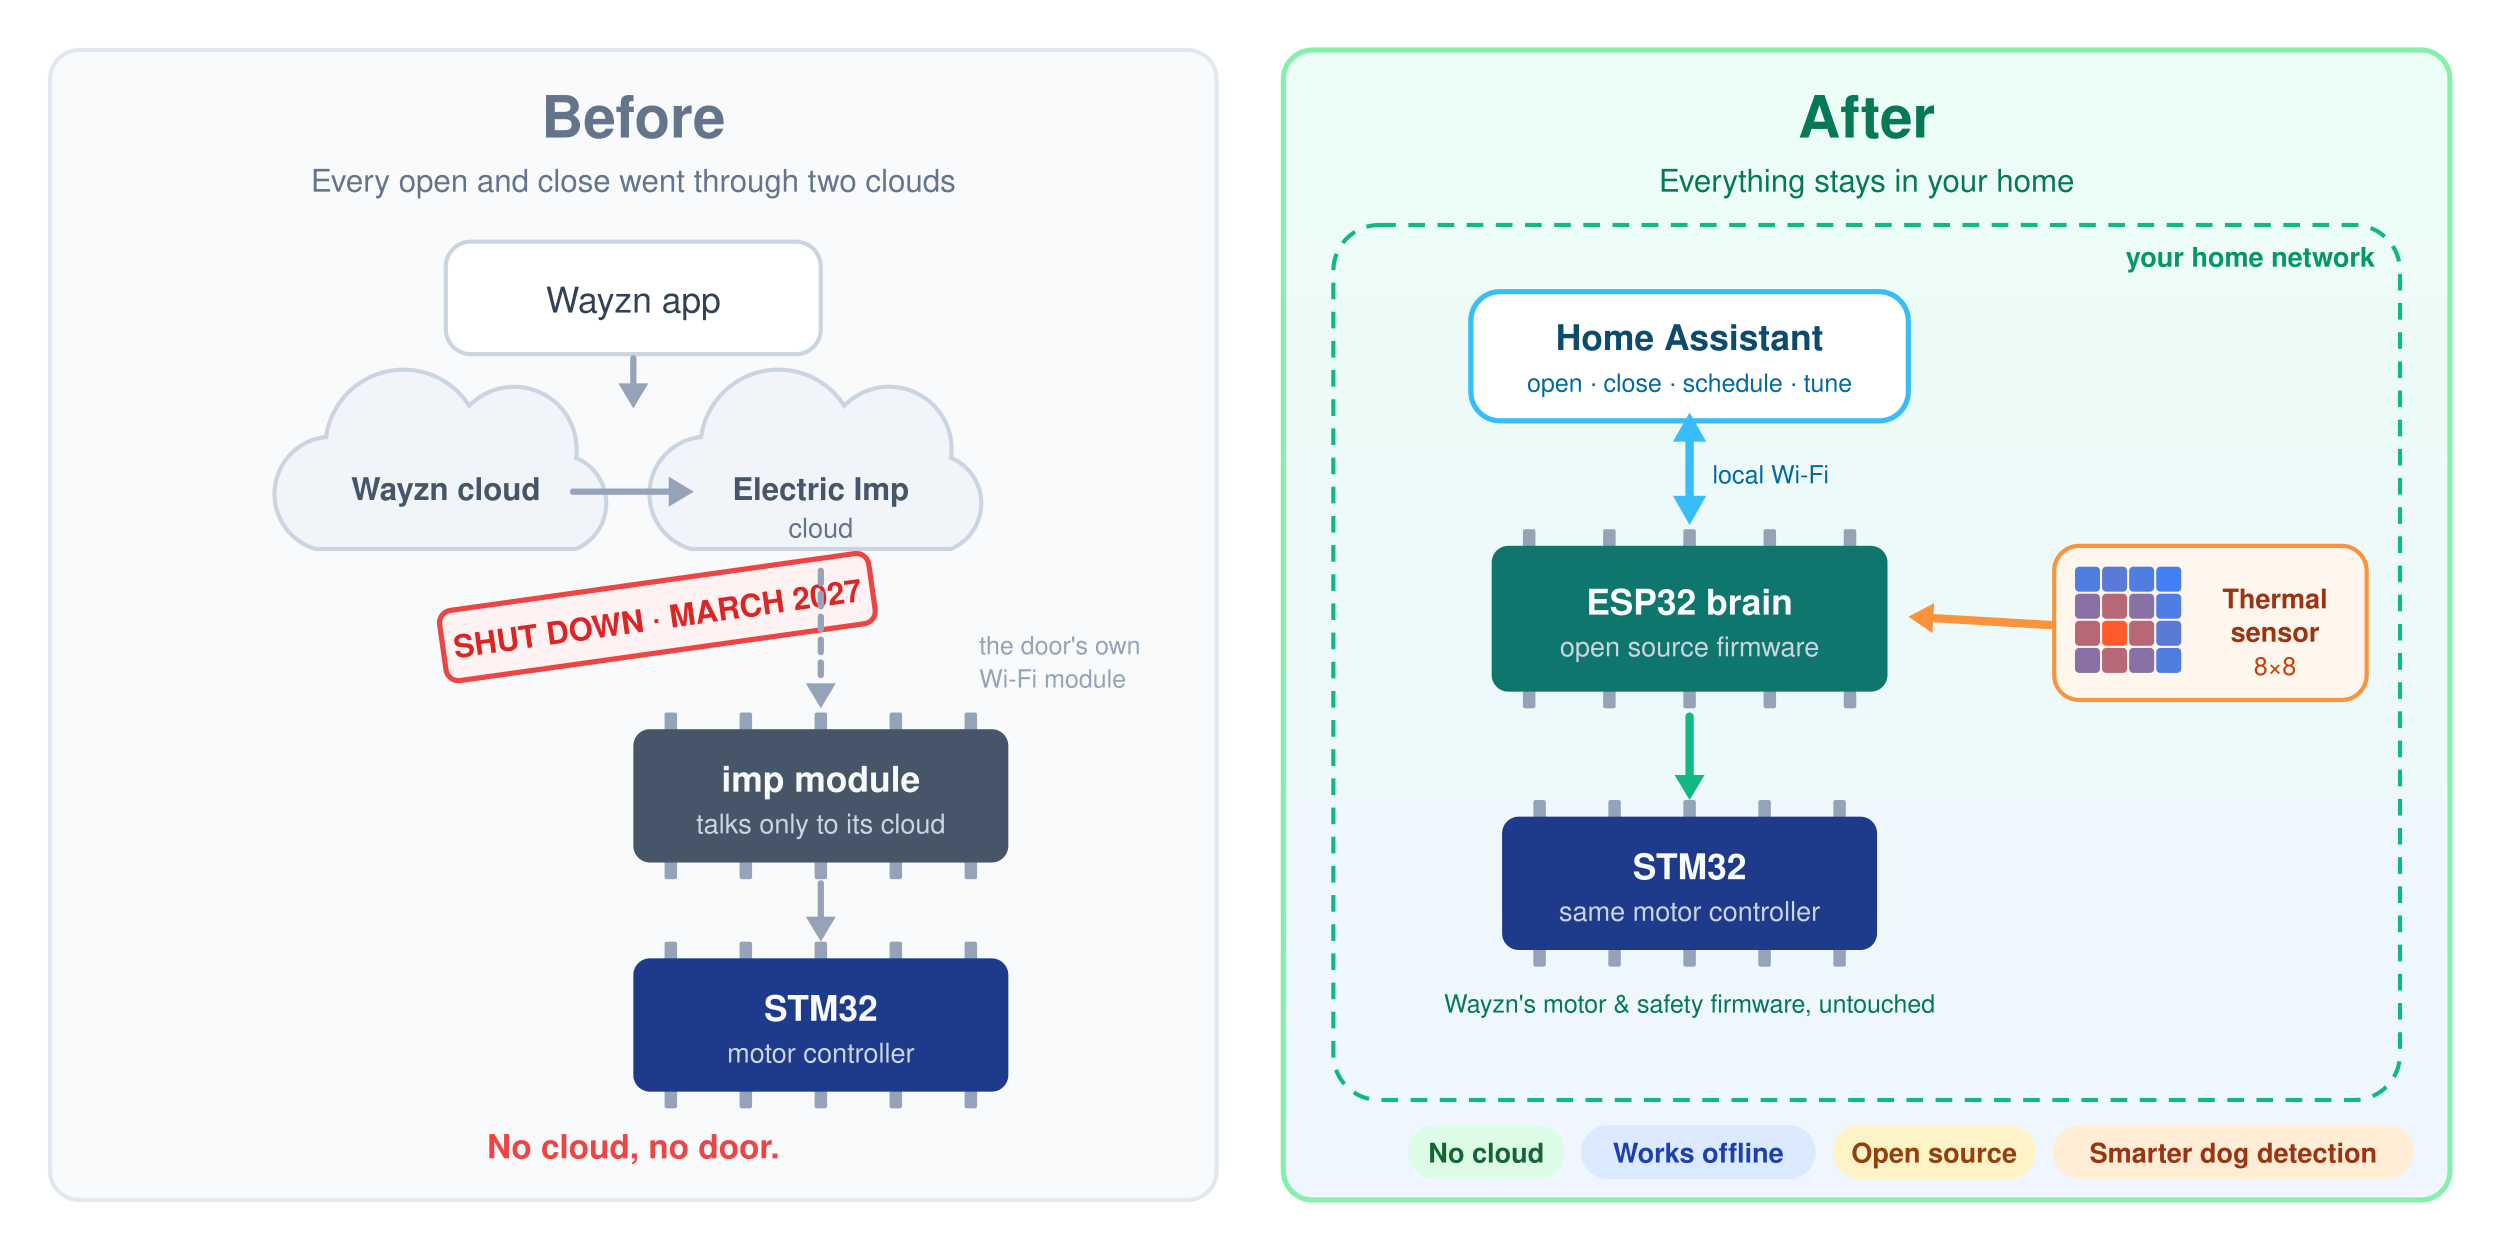
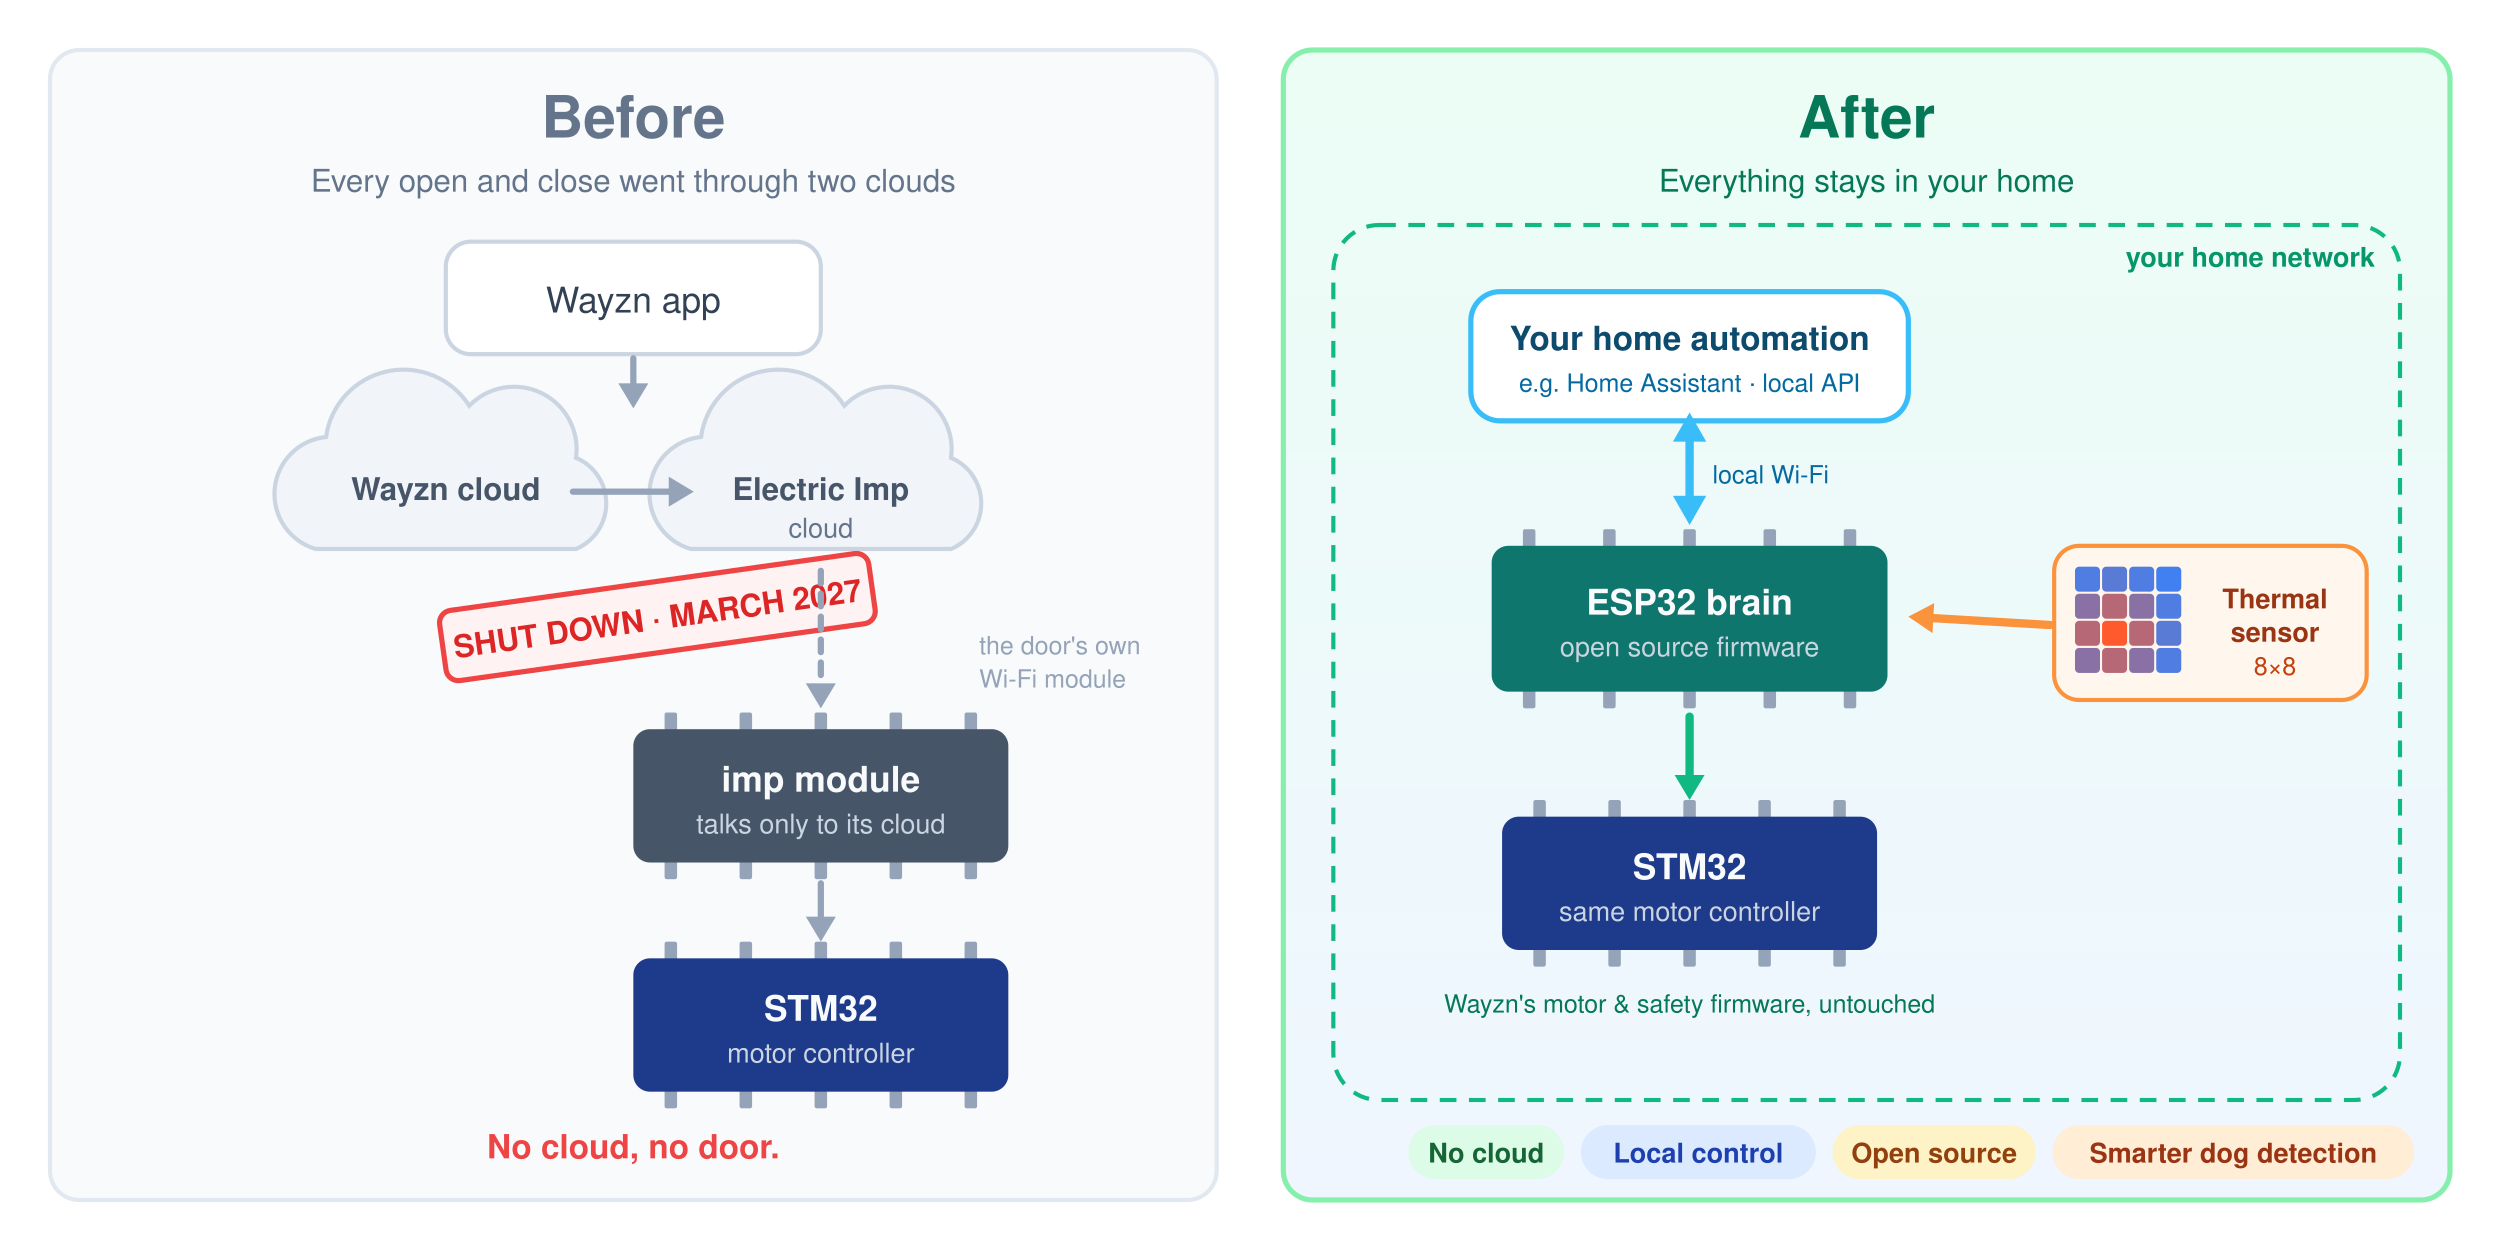
<svg xmlns="http://www.w3.org/2000/svg" viewBox="0 0 1200 600" width="1200" height="600" font-family="Helvetica, Arial, sans-serif">
  <defs>
    <linearGradient id="bgAfter" x1="0" y1="0" x2="0" y2="1">
      <stop offset="0" stop-color="#ecfdf5" />
      <stop offset="1" stop-color="#eff6ff" />
    </linearGradient>
  </defs>
  <rect x="0" y="0" width="1200" height="600" rx="0" fill="#ffffff" stroke="none" stroke-width="2" />
  <rect x="24" y="24" width="560" height="552" rx="14" fill="#f8fafc" stroke="#e2e8f0" stroke-width="2" />
  <text x="304" y="66" font-size="28" fill="#64748b" text-anchor="middle" font-weight="bold">Before</text>
  <text x="304" y="92" font-size="15" fill="#64748b" text-anchor="middle" font-weight="normal">Every open and close went through two clouds</text>
  <rect x="214" y="116" width="180" height="54" rx="12" fill="#ffffff" stroke="#cbd5e1" stroke-width="2" />
  <text x="304" y="150" font-size="17" fill="#334155" text-anchor="middle" font-weight="normal">Wayzn app</text>
  <line x1="304" y1="172" x2="304.0" y2="184.0" stroke="#94a3b8" stroke-width="3" stroke-linecap="round" />
  <polygon points="304,196 296.8,184.0 311.2,184.0" fill="#94a3b8" />
  <path d="M 151.5,263.5 a 27.5,27.5 0 0 1 5.0,-53.75 a 37.5,37.5 0 0 1 68.75,-15.0 a 30.0,30.0 0 0 1 51.25,25.0 a 23.75,23.75 0 0 1 0,43.75 z" fill="#f1f5f9" stroke="#cbd5e1" stroke-width="2" />
  <text x="214" y="240" font-size="15" fill="#475569" text-anchor="middle" font-weight="bold">Wayzn cloud</text>
  <path d="M 331.5,263.5 a 27.5,27.5 0 0 1 5.0,-53.75 a 37.5,37.5 0 0 1 68.75,-15.0 a 30.0,30.0 0 0 1 51.25,25.0 a 23.75,23.75 0 0 1 0,43.75 z" fill="#f1f5f9" stroke="#cbd5e1" stroke-width="2" />
  <text x="394" y="240" font-size="15" fill="#475569" text-anchor="middle" font-weight="bold">Electric Imp</text>
  <text x="394" y="258" font-size="13" fill="#64748b" text-anchor="middle" font-weight="normal">cloud</text>
  <line x1="275" y1="236" x2="321.0" y2="236.0" stroke="#94a3b8" stroke-width="3" stroke-linecap="round" />
  <polygon points="333,236 321.0,243.2 321.0,228.8" fill="#94a3b8" />
  <g transform="rotate(-8 304 214)">
    <rect x="200" y="280" width="208" height="34" rx="6" fill="#fef2f2" stroke="#ef4444" stroke-width="2.5" />
    <text x="304" y="303" font-size="15" fill="#dc2626" text-anchor="middle" font-weight="bold">SHUT DOWN · MARCH 2027</text>
  </g>
  <line x1="394" y1="274" x2="394.0" y2="328.0" stroke="#94a3b8" stroke-width="3" stroke-dasharray="6 5" stroke-linecap="round" />
  <polygon points="394,340 386.8,328.0 401.2,328.0" fill="#94a3b8" />
  <text x="470" y="314" font-size="12" fill="#94a3b8" text-anchor="start" font-weight="normal">the door's own</text>
  <text x="470" y="330" font-size="12" fill="#94a3b8" text-anchor="start" font-weight="normal">Wi-Fi module</text>
  <rect x="319.0" y="342" width="6" height="10" rx="1" fill="#94a3b8" stroke="none" stroke-width="2" />
  <rect x="319.0" y="412" width="6" height="10" rx="1" fill="#94a3b8" stroke="none" stroke-width="2" />
  <rect x="355.0" y="342" width="6" height="10" rx="1" fill="#94a3b8" stroke="none" stroke-width="2" />
  <rect x="355.0" y="412" width="6" height="10" rx="1" fill="#94a3b8" stroke="none" stroke-width="2" />
  <rect x="391.0" y="342" width="6" height="10" rx="1" fill="#94a3b8" stroke="none" stroke-width="2" />
  <rect x="391.0" y="412" width="6" height="10" rx="1" fill="#94a3b8" stroke="none" stroke-width="2" />
  <rect x="427.0" y="342" width="6" height="10" rx="1" fill="#94a3b8" stroke="none" stroke-width="2" />
  <rect x="427.0" y="412" width="6" height="10" rx="1" fill="#94a3b8" stroke="none" stroke-width="2" />
  <rect x="463.0" y="342" width="6" height="10" rx="1" fill="#94a3b8" stroke="none" stroke-width="2" />
  <rect x="463.0" y="412" width="6" height="10" rx="1" fill="#94a3b8" stroke="none" stroke-width="2" />
  <rect x="304" y="350" width="180" height="64" rx="8" fill="#475569" stroke="none" stroke-width="2" />
  <text x="394.0" y="380.0" font-size="17" fill="#f8fafc" text-anchor="middle" font-weight="bold">imp module</text>
  <text x="394.0" y="400.0" font-size="13" fill="#cbd5e1" text-anchor="middle" font-weight="normal">talks only to its cloud</text>
  <line x1="394" y1="424" x2="394.0" y2="440.0" stroke="#94a3b8" stroke-width="3" stroke-linecap="round" />
  <polygon points="394,452 386.8,440.0 401.2,440.0" fill="#94a3b8" />
  <rect x="319.0" y="452" width="6" height="10" rx="1" fill="#94a3b8" stroke="none" stroke-width="2" />
  <rect x="319.0" y="522" width="6" height="10" rx="1" fill="#94a3b8" stroke="none" stroke-width="2" />
  <rect x="355.0" y="452" width="6" height="10" rx="1" fill="#94a3b8" stroke="none" stroke-width="2" />
  <rect x="355.0" y="522" width="6" height="10" rx="1" fill="#94a3b8" stroke="none" stroke-width="2" />
  <rect x="391.0" y="452" width="6" height="10" rx="1" fill="#94a3b8" stroke="none" stroke-width="2" />
  <rect x="391.0" y="522" width="6" height="10" rx="1" fill="#94a3b8" stroke="none" stroke-width="2" />
  <rect x="427.0" y="452" width="6" height="10" rx="1" fill="#94a3b8" stroke="none" stroke-width="2" />
  <rect x="427.0" y="522" width="6" height="10" rx="1" fill="#94a3b8" stroke="none" stroke-width="2" />
  <rect x="463.0" y="452" width="6" height="10" rx="1" fill="#94a3b8" stroke="none" stroke-width="2" />
  <rect x="463.0" y="522" width="6" height="10" rx="1" fill="#94a3b8" stroke="none" stroke-width="2" />
  <rect x="304" y="460" width="180" height="64" rx="8" fill="#1e3a8a" stroke="none" stroke-width="2" />
  <text x="394.0" y="490.0" font-size="17" fill="#f8fafc" text-anchor="middle" font-weight="bold">STM32</text>
  <text x="394.0" y="510.0" font-size="13" fill="#cbd5e1" text-anchor="middle" font-weight="normal">motor controller</text>
  <text x="304" y="556" font-size="16" fill="#ef4444" text-anchor="middle" font-weight="bold">No cloud, no door.</text>
  <rect x="616" y="24" width="560" height="552" rx="14" fill="url(#bgAfter)" stroke="#86efac" stroke-width="2.5" />
  <text x="896" y="66" font-size="28" fill="#047857" text-anchor="middle" font-weight="bold">After</text>
  <text x="896" y="92" font-size="15" fill="#047857" text-anchor="middle" font-weight="normal">Everything stays in your home</text>
  <rect x="640" y="108" width="512" height="420" rx="22" fill="none" stroke="#10b981" stroke-width="2" stroke-dasharray="8 6" />
  <text x="1140" y="128" font-size="13" fill="#059669" text-anchor="end" font-weight="bold">your home network</text>
  <rect x="706" y="140" width="210" height="62" rx="14" fill="#ffffff" stroke="#38bdf8" stroke-width="2.5" />
-   <text x="811" y="168" font-size="17" fill="#0c4a6e" text-anchor="middle" font-weight="bold">Home Assistant</text>
-   <text x="811" y="188" font-size="12" fill="#0369a1" text-anchor="middle" font-weight="normal">open · close · schedule · tune</text>
+   <text x="811" y="168" font-size="16" fill="#0c4a6e" text-anchor="middle" font-weight="bold">Your home automation</text>
+   <text x="811" y="188" font-size="12" fill="#0369a1" text-anchor="middle" font-weight="normal">e.g. Home Assistant · local API</text>
  <line x1="811" y1="204" x2="811" y2="246" stroke="#38bdf8" stroke-width="4" />
  <polygon points="811,252 803,238 819,238" fill="#38bdf8" />
  <polygon points="811,198 803,212 819,212" fill="#38bdf8" />
  <text x="822" y="232" font-size="12" fill="#0369a1" text-anchor="start" font-weight="normal">local Wi-Fi</text>
  <rect x="986" y="262" width="150" height="74" rx="12" fill="#fff7ed" stroke="#fb923c" stroke-width="2" />
  <rect x="996" y="272" width="12" height="12" rx="2" fill="rgb(79,125,225)" stroke="none" stroke-width="2" />
  <rect x="1009" y="272" width="12" height="12" rx="2" fill="rgb(90,123,213)" stroke="none" stroke-width="2" />
  <rect x="1022" y="272" width="12" height="12" rx="2" fill="rgb(79,125,225)" stroke="none" stroke-width="2" />
  <rect x="1035" y="272" width="12" height="12" rx="2" fill="rgb(64,128,240)" stroke="none" stroke-width="2" />
  <rect x="996" y="285" width="12" height="12" rx="2" fill="rgb(137,113,165)" stroke="none" stroke-width="2" />
  <rect x="1009" y="285" width="12" height="12" rx="2" fill="rgb(183,104,119)" stroke="none" stroke-width="2" />
  <rect x="1022" y="285" width="12" height="12" rx="2" fill="rgb(137,113,165)" stroke="none" stroke-width="2" />
  <rect x="1035" y="285" width="12" height="12" rx="2" fill="rgb(79,125,225)" stroke="none" stroke-width="2" />
  <rect x="996" y="298" width="12" height="12" rx="2" fill="rgb(183,104,119)" stroke="none" stroke-width="2" />
  <rect x="1009" y="298" width="12" height="12" rx="2" fill="rgb(255,90,46)" stroke="none" stroke-width="2" />
  <rect x="1022" y="298" width="12" height="12" rx="2" fill="rgb(183,104,119)" stroke="none" stroke-width="2" />
  <rect x="1035" y="298" width="12" height="12" rx="2" fill="rgb(90,123,213)" stroke="none" stroke-width="2" />
  <rect x="996" y="311" width="12" height="12" rx="2" fill="rgb(137,113,165)" stroke="none" stroke-width="2" />
  <rect x="1009" y="311" width="12" height="12" rx="2" fill="rgb(183,104,119)" stroke="none" stroke-width="2" />
  <rect x="1022" y="311" width="12" height="12" rx="2" fill="rgb(137,113,165)" stroke="none" stroke-width="2" />
  <rect x="1035" y="311" width="12" height="12" rx="2" fill="rgb(79,125,225)" stroke="none" stroke-width="2" />
  <text x="1092" y="292" font-size="13" fill="#9a3412" text-anchor="middle" font-weight="bold">Thermal</text>
  <text x="1092" y="308" font-size="13" fill="#9a3412" text-anchor="middle" font-weight="bold">sensor</text>
  <text x="1092" y="324" font-size="12" fill="#c2410c" text-anchor="middle" font-weight="normal">8×8</text>
  <line x1="984" y1="300" x2="928.0" y2="296.7" stroke="#fb923c" stroke-width="4" stroke-linecap="round" />
  <polygon points="916,296 928.4,289.5 927.6,303.9" fill="#fb923c" />
  <rect x="731.0" y="254" width="6" height="10" rx="1" fill="#94a3b8" stroke="none" stroke-width="2" />
  <rect x="731.0" y="330" width="6" height="10" rx="1" fill="#94a3b8" stroke="none" stroke-width="2" />
  <rect x="769.5" y="254" width="6" height="10" rx="1" fill="#94a3b8" stroke="none" stroke-width="2" />
  <rect x="769.5" y="330" width="6" height="10" rx="1" fill="#94a3b8" stroke="none" stroke-width="2" />
  <rect x="808.0" y="254" width="6" height="10" rx="1" fill="#94a3b8" stroke="none" stroke-width="2" />
  <rect x="808.0" y="330" width="6" height="10" rx="1" fill="#94a3b8" stroke="none" stroke-width="2" />
  <rect x="846.5" y="254" width="6" height="10" rx="1" fill="#94a3b8" stroke="none" stroke-width="2" />
  <rect x="846.5" y="330" width="6" height="10" rx="1" fill="#94a3b8" stroke="none" stroke-width="2" />
  <rect x="885.0" y="254" width="6" height="10" rx="1" fill="#94a3b8" stroke="none" stroke-width="2" />
  <rect x="885.0" y="330" width="6" height="10" rx="1" fill="#94a3b8" stroke="none" stroke-width="2" />
  <rect x="716" y="262" width="190" height="70" rx="8" fill="#0f766e" stroke="none" stroke-width="2" />
  <text x="811.0" y="295.0" font-size="17" fill="#f8fafc" text-anchor="middle" font-weight="bold">ESP32 brain</text>
  <text x="811.0" y="315.0" font-size="13" fill="#cbd5e1" text-anchor="middle" font-weight="normal">open source firmware</text>
  <line x1="811" y1="344" x2="811.0" y2="372.0" stroke="#10b981" stroke-width="4" stroke-linecap="round" />
  <polygon points="811,384 803.8,372.0 818.2,372.0" fill="#10b981" />
  <rect x="736.0" y="384" width="6" height="10" rx="1" fill="#94a3b8" stroke="none" stroke-width="2" />
  <rect x="736.0" y="454" width="6" height="10" rx="1" fill="#94a3b8" stroke="none" stroke-width="2" />
  <rect x="772.0" y="384" width="6" height="10" rx="1" fill="#94a3b8" stroke="none" stroke-width="2" />
  <rect x="772.0" y="454" width="6" height="10" rx="1" fill="#94a3b8" stroke="none" stroke-width="2" />
  <rect x="808.0" y="384" width="6" height="10" rx="1" fill="#94a3b8" stroke="none" stroke-width="2" />
  <rect x="808.0" y="454" width="6" height="10" rx="1" fill="#94a3b8" stroke="none" stroke-width="2" />
  <rect x="844.0" y="384" width="6" height="10" rx="1" fill="#94a3b8" stroke="none" stroke-width="2" />
  <rect x="844.0" y="454" width="6" height="10" rx="1" fill="#94a3b8" stroke="none" stroke-width="2" />
  <rect x="880.0" y="384" width="6" height="10" rx="1" fill="#94a3b8" stroke="none" stroke-width="2" />
  <rect x="880.0" y="454" width="6" height="10" rx="1" fill="#94a3b8" stroke="none" stroke-width="2" />
  <rect x="721" y="392" width="180" height="64" rx="8" fill="#1e3a8a" stroke="none" stroke-width="2" />
  <text x="811.0" y="422.0" font-size="17" fill="#f8fafc" text-anchor="middle" font-weight="bold">STM32</text>
  <text x="811.0" y="442.0" font-size="13" fill="#cbd5e1" text-anchor="middle" font-weight="normal">same motor controller</text>
  <text x="811" y="486" font-size="12" fill="#047857" text-anchor="middle" font-weight="normal">Wayzn's motor &amp; safety firmware, untouched</text>
  <rect x="676" y="540" width="74.8" height="26" rx="13" fill="#dcfce7" stroke="none" stroke-width="2" />
  <text x="713.4" y="558" font-size="13" fill="#166534" text-anchor="middle" font-weight="bold">No cloud</text>
  <rect x="758.8" y="540" width="112.8" height="26" rx="13" fill="#dbeafe" stroke="none" stroke-width="2" />
-   <text x="815.2" y="558" font-size="13" fill="#1e40af" text-anchor="middle" font-weight="bold">Works offline</text>
+   <text x="815.2" y="558" font-size="13" fill="#1e40af" text-anchor="middle" font-weight="bold">Local control</text>
  <rect x="879.6" y="540" width="97.6" height="26" rx="13" fill="#fef3c7" stroke="none" stroke-width="2" />
  <text x="928.4" y="558" font-size="13" fill="#92400e" text-anchor="middle" font-weight="bold">Open source</text>
  <rect x="985.2" y="540" width="173.6" height="26" rx="13" fill="#ffedd5" stroke="none" stroke-width="2" />
  <text x="1072.0" y="558" font-size="13" fill="#9a3412" text-anchor="middle" font-weight="bold">Smarter dog detection</text>
</svg>
